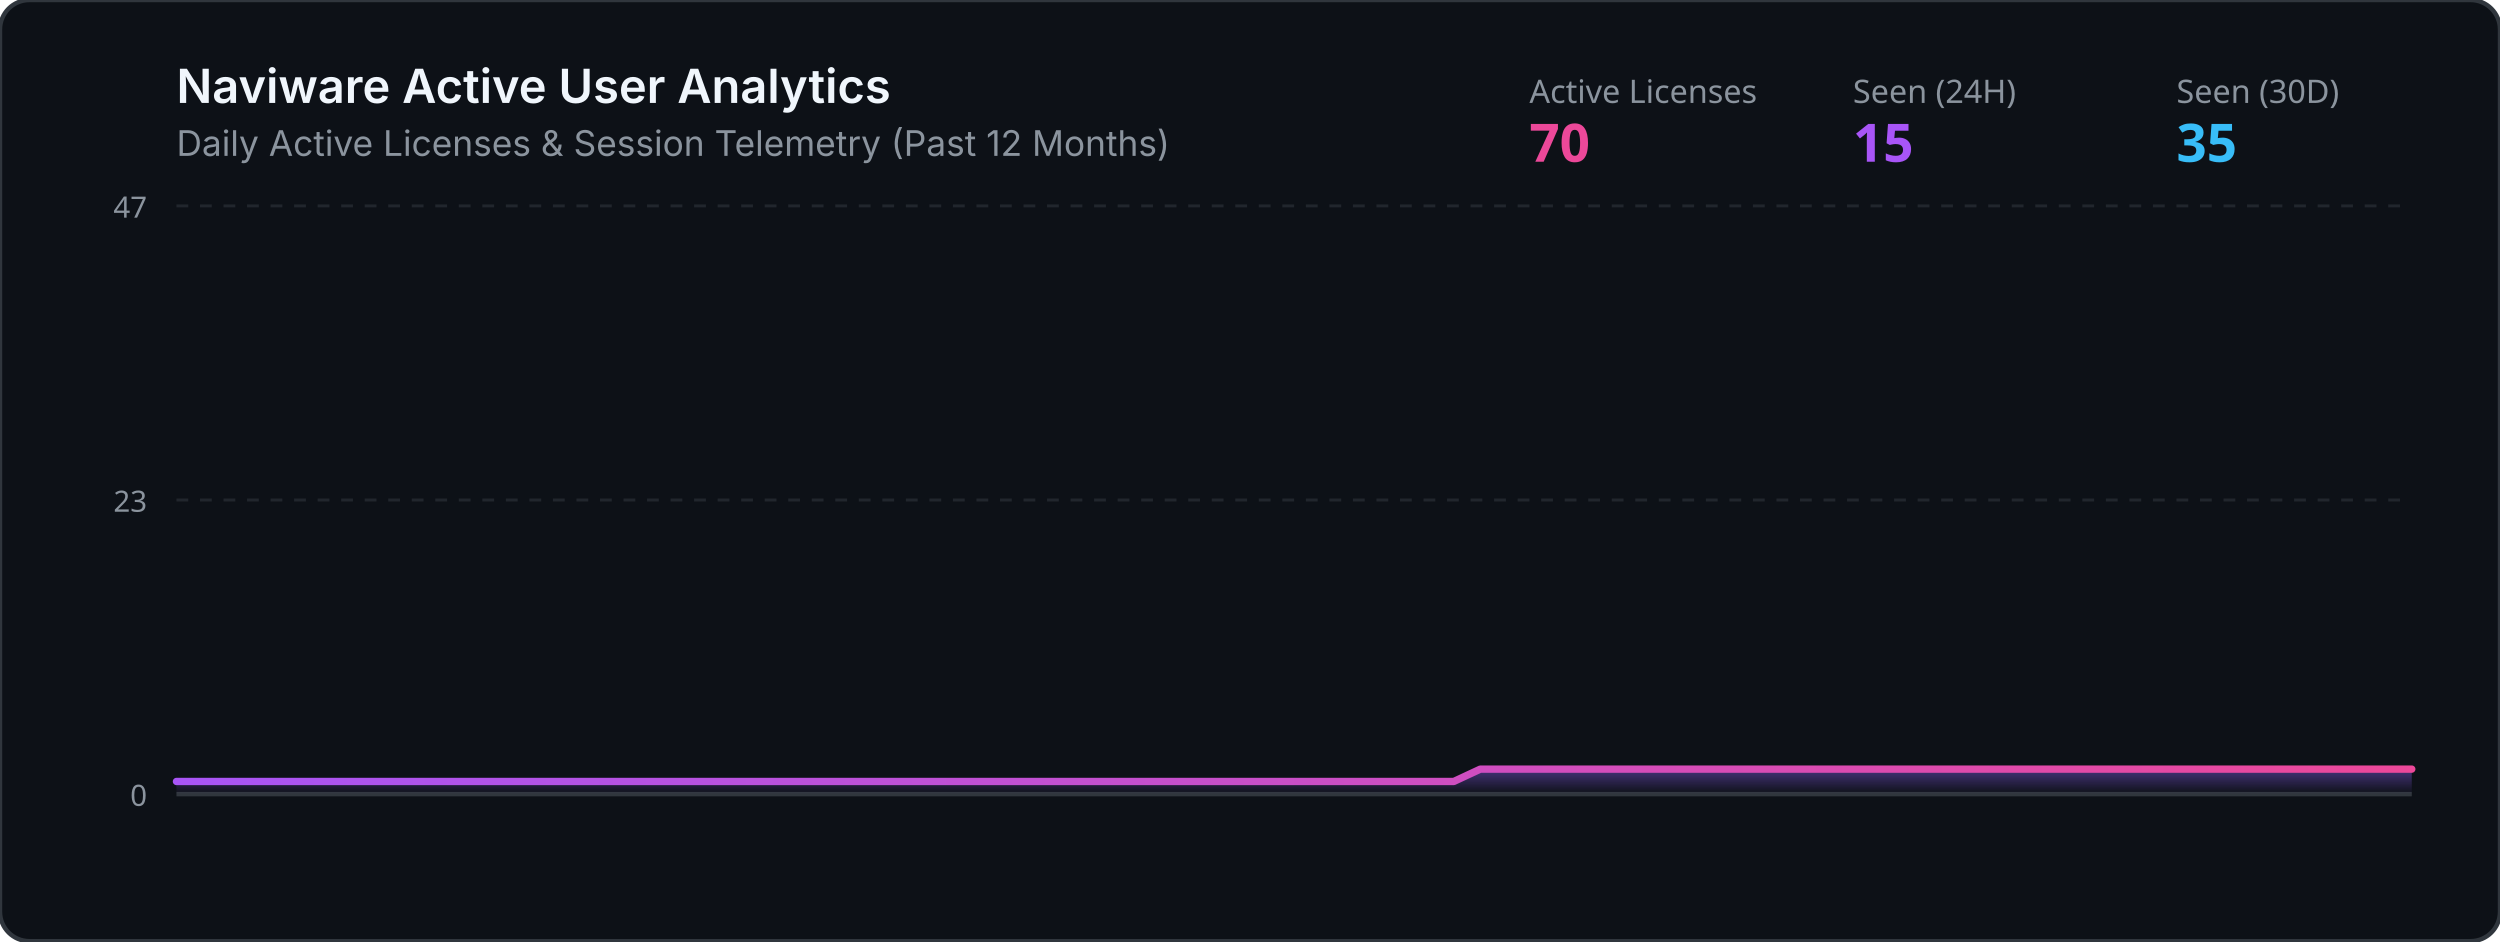
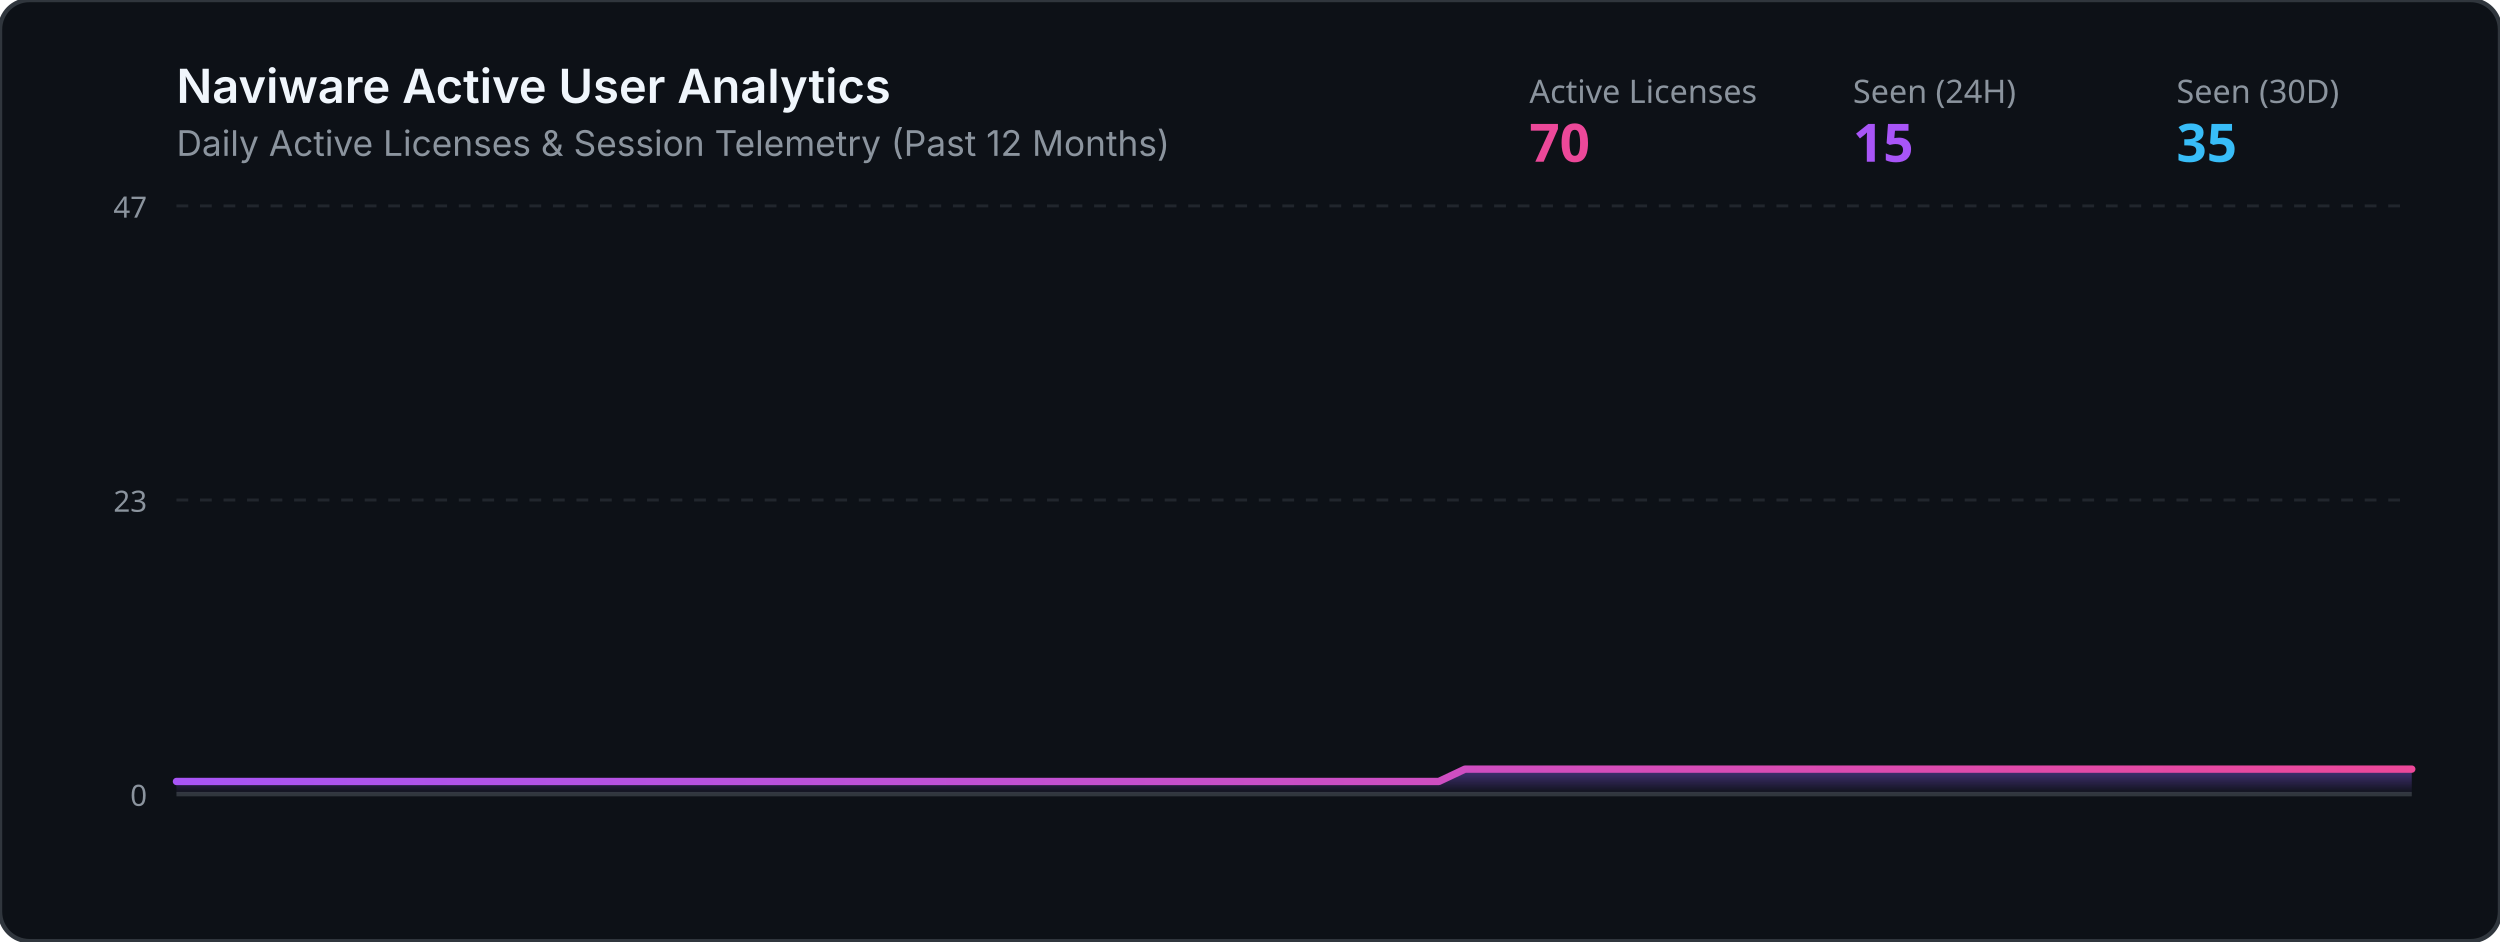
<svg xmlns="http://www.w3.org/2000/svg" viewBox="0 0 850 320" width="100%" height="320">
  <defs>
    <linearGradient id="grad" x1="0%" y1="0%" x2="0%" y2="100%">
      <stop offset="0%" stop-color="#8b5cf6" stop-opacity="0.45" />
      <stop offset="100%" stop-color="#8b5cf6" stop-opacity="0.0" />
    </linearGradient>
    <linearGradient id="lineGrad" x1="0%" y1="0%" x2="100%" y2="0%">
      <stop offset="0%" stop-color="#a855f7" />
      <stop offset="100%" stop-color="#ec4899" />
    </linearGradient>
  </defs>
  <rect width="850" height="320" rx="10" fill="#0d1117" stroke="#30363d" stroke-width="1.5" />
  <text x="60" y="35" fill="#f0f6fc" font-family="-apple-system,BlinkMacSystemFont,Segoe UI,sans-serif" font-size="16" font-weight="600">Naviware Active User Analytics</text>
  <text x="60" y="53" fill="#8b949e" font-family="-apple-system,BlinkMacSystemFont,Segoe UI,sans-serif" font-size="12">Daily Active Licenses &amp; Session Telemetry (Past 12 Months)</text>
  <text x="520" y="35" fill="#8b949e" font-family="sans-serif" font-size="11">Active Licenses</text>
  <text x="520" y="55" fill="#ec4899" font-family="sans-serif" font-size="18" font-weight="bold">70</text>
  <text x="630" y="35" fill="#8b949e" font-family="sans-serif" font-size="11">Seen (24H)</text>
  <text x="630" y="55" fill="#a855f7" font-family="sans-serif" font-size="18" font-weight="bold">15</text>
  <text x="740" y="35" fill="#8b949e" font-family="sans-serif" font-size="11">Seen (30D)</text>
  <text x="740" y="55" fill="#38bdf8" font-family="sans-serif" font-size="18" font-weight="bold">35</text>
  <line x1="60" y1="70" x2="820" y2="70" stroke="#21262d" stroke-width="1" stroke-dasharray="4" />
  <line x1="60" y1="170.0" x2="820" y2="170.0" stroke="#21262d" stroke-width="1" stroke-dasharray="4" />
  <line x1="60" y1="270" x2="820" y2="270" stroke="#30363d" stroke-width="1.5" />
  <text x="50" y="74" fill="#8b949e" font-family="sans-serif" font-size="10" text-anchor="end">47</text>
  <text x="50" y="174.0" fill="#8b949e" font-family="sans-serif" font-size="10" text-anchor="end">23</text>
  <text x="50" y="274" fill="#8b949e" font-family="sans-serif" font-size="10" text-anchor="end">0</text>
-   <polygon points="60,270 60.0,265.7 69.0,265.7 78.1,265.7 87.1,265.7 96.2,265.7 105.2,265.7 114.3,265.7 123.3,265.7 132.4,265.7 141.4,265.7 150.5,265.7 159.5,265.7 168.6,265.7 177.6,265.7 186.7,265.7 195.7,265.7 204.8,265.7 213.8,265.7 222.9,265.7 231.9,265.7 241.0,265.7 250.0,265.7 259.0,265.7 268.1,265.7 277.1,265.7 286.2,265.7 295.2,265.7 304.3,265.7 313.3,265.7 322.4,265.7 331.4,265.7 340.5,265.7 349.5,265.7 358.6,265.7 367.6,265.7 376.7,265.7 385.7,265.7 394.8,265.7 403.8,265.7 412.9,265.7 421.9,265.7 431.0,265.7 440.0,265.7 449.0,265.7 458.1,265.7 467.1,265.7 476.2,265.7 485.2,265.7 494.3,265.7 503.3,261.5 512.4,261.5 521.4,261.5 530.5,261.5 539.5,261.5 548.6,261.5 557.6,261.5 566.7,261.5 575.7,261.5 584.8,261.5 593.8,261.5 602.9,261.5 611.9,261.5 621.0,261.5 630.0,261.5 639.0,261.5 648.1,261.5 657.1,261.5 666.2,261.5 675.2,261.5 684.3,261.5 693.3,261.5 702.4,261.5 711.4,261.5 720.5,261.5 729.5,261.5 738.6,261.5 747.6,261.5 756.7,261.5 765.7,261.5 774.8,261.5 783.8,261.5 792.9,261.5 801.9,261.5 811.0,261.5 820.0,261.5 820,270" fill="url(#grad)" />
-   <polyline points="60.0,265.7 69.0,265.7 78.1,265.7 87.1,265.7 96.2,265.7 105.2,265.7 114.3,265.7 123.3,265.7 132.4,265.7 141.4,265.7 150.5,265.7 159.5,265.7 168.6,265.7 177.6,265.7 186.7,265.7 195.7,265.7 204.8,265.7 213.8,265.7 222.9,265.7 231.9,265.7 241.0,265.7 250.0,265.7 259.0,265.7 268.1,265.7 277.1,265.7 286.2,265.7 295.2,265.7 304.3,265.7 313.3,265.7 322.4,265.7 331.4,265.7 340.5,265.7 349.5,265.7 358.6,265.7 367.6,265.7 376.7,265.7 385.7,265.7 394.8,265.7 403.8,265.7 412.9,265.7 421.9,265.7 431.0,265.7 440.0,265.7 449.0,265.7 458.1,265.7 467.1,265.7 476.2,265.7 485.2,265.7 494.3,265.7 503.3,261.5 512.4,261.5 521.4,261.5 530.5,261.5 539.5,261.5 548.6,261.5 557.6,261.5 566.7,261.5 575.7,261.5 584.8,261.5 593.8,261.5 602.9,261.5 611.9,261.5 621.0,261.5 630.0,261.5 639.0,261.5 648.1,261.5 657.1,261.5 666.2,261.5 675.2,261.5 684.3,261.5 693.3,261.5 702.4,261.5 711.4,261.5 720.5,261.5 729.5,261.5 738.6,261.5 747.6,261.5 756.7,261.5 765.7,261.5 774.8,261.5 783.8,261.5 792.9,261.5 801.9,261.5 811.0,261.5 820.0,261.5" fill="none" stroke="url(#lineGrad)" stroke-width="2.5" stroke-linecap="round" stroke-linejoin="round" />
+   <polygon points="60,270 60.0,265.7 68.9,265.7 77.9,265.7 86.8,265.7 95.8,265.7 104.7,265.7 113.6,265.7 122.6,265.7 131.5,265.7 140.5,265.7 149.4,265.7 158.4,265.7 167.3,265.7 176.2,265.7 185.2,265.7 194.1,265.7 203.1,265.7 212.0,265.7 220.9,265.7 229.9,265.7 238.8,265.7 247.8,265.7 256.7,265.7 265.6,265.7 274.6,265.7 283.5,265.7 292.5,265.7 301.4,265.7 310.4,265.7 319.3,265.7 328.2,265.7 337.2,265.7 346.1,265.7 355.1,265.7 364.0,265.7 372.9,265.7 381.9,265.7 390.8,265.7 399.8,265.7 408.7,265.7 417.6,265.7 426.6,265.7 435.5,265.7 444.5,265.7 453.4,265.7 462.4,265.7 471.3,265.7 480.2,265.7 489.2,265.7 498.1,261.5 507.1,261.5 516.0,261.5 524.9,261.5 533.9,261.5 542.8,261.5 551.8,261.5 560.7,261.5 569.6,261.5 578.6,261.5 587.5,261.5 596.5,261.5 605.4,261.5 614.4,261.5 623.3,261.5 632.2,261.5 641.2,261.5 650.1,261.5 659.1,261.5 668.0,261.5 676.9,261.5 685.9,261.5 694.8,261.5 703.8,261.5 712.7,261.5 721.6,261.5 730.6,261.5 739.5,261.5 748.5,261.5 757.4,261.5 766.4,261.5 775.3,261.5 784.2,261.5 793.2,261.5 802.1,261.5 811.1,261.5 820.0,261.5 820,270" fill="url(#grad)" />
+   <polyline points="60.0,265.7 68.9,265.7 77.9,265.7 86.8,265.7 95.8,265.7 104.7,265.7 113.6,265.7 122.6,265.7 131.5,265.7 140.5,265.7 149.4,265.7 158.4,265.7 167.3,265.7 176.2,265.7 185.2,265.7 194.1,265.7 203.1,265.7 212.0,265.7 220.9,265.7 229.9,265.7 238.8,265.7 247.8,265.7 256.7,265.7 265.6,265.7 274.6,265.7 283.5,265.7 292.5,265.7 301.4,265.7 310.4,265.7 319.3,265.7 328.2,265.7 337.2,265.7 346.1,265.7 355.1,265.7 364.0,265.7 372.9,265.7 381.9,265.7 390.8,265.7 399.8,265.7 408.7,265.7 417.6,265.7 426.6,265.7 435.5,265.7 444.5,265.7 453.4,265.7 462.4,265.7 471.3,265.7 480.2,265.7 489.2,265.7 498.1,261.5 507.1,261.5 516.0,261.5 524.9,261.5 533.9,261.5 542.8,261.5 551.8,261.5 560.7,261.5 569.6,261.5 578.6,261.5 587.5,261.5 596.5,261.5 605.4,261.5 614.4,261.5 623.3,261.5 632.2,261.5 641.2,261.5 650.1,261.5 659.1,261.5 668.0,261.5 676.9,261.5 685.9,261.5 694.8,261.5 703.8,261.5 712.7,261.5 721.6,261.5 730.6,261.5 739.5,261.5 748.5,261.5 757.4,261.5 766.4,261.5 775.3,261.5 784.2,261.5 793.2,261.5 802.1,261.5 811.1,261.5 820.0,261.5" fill="none" stroke="url(#lineGrad)" stroke-width="2.5" stroke-linecap="round" stroke-linejoin="round" />
</svg>
